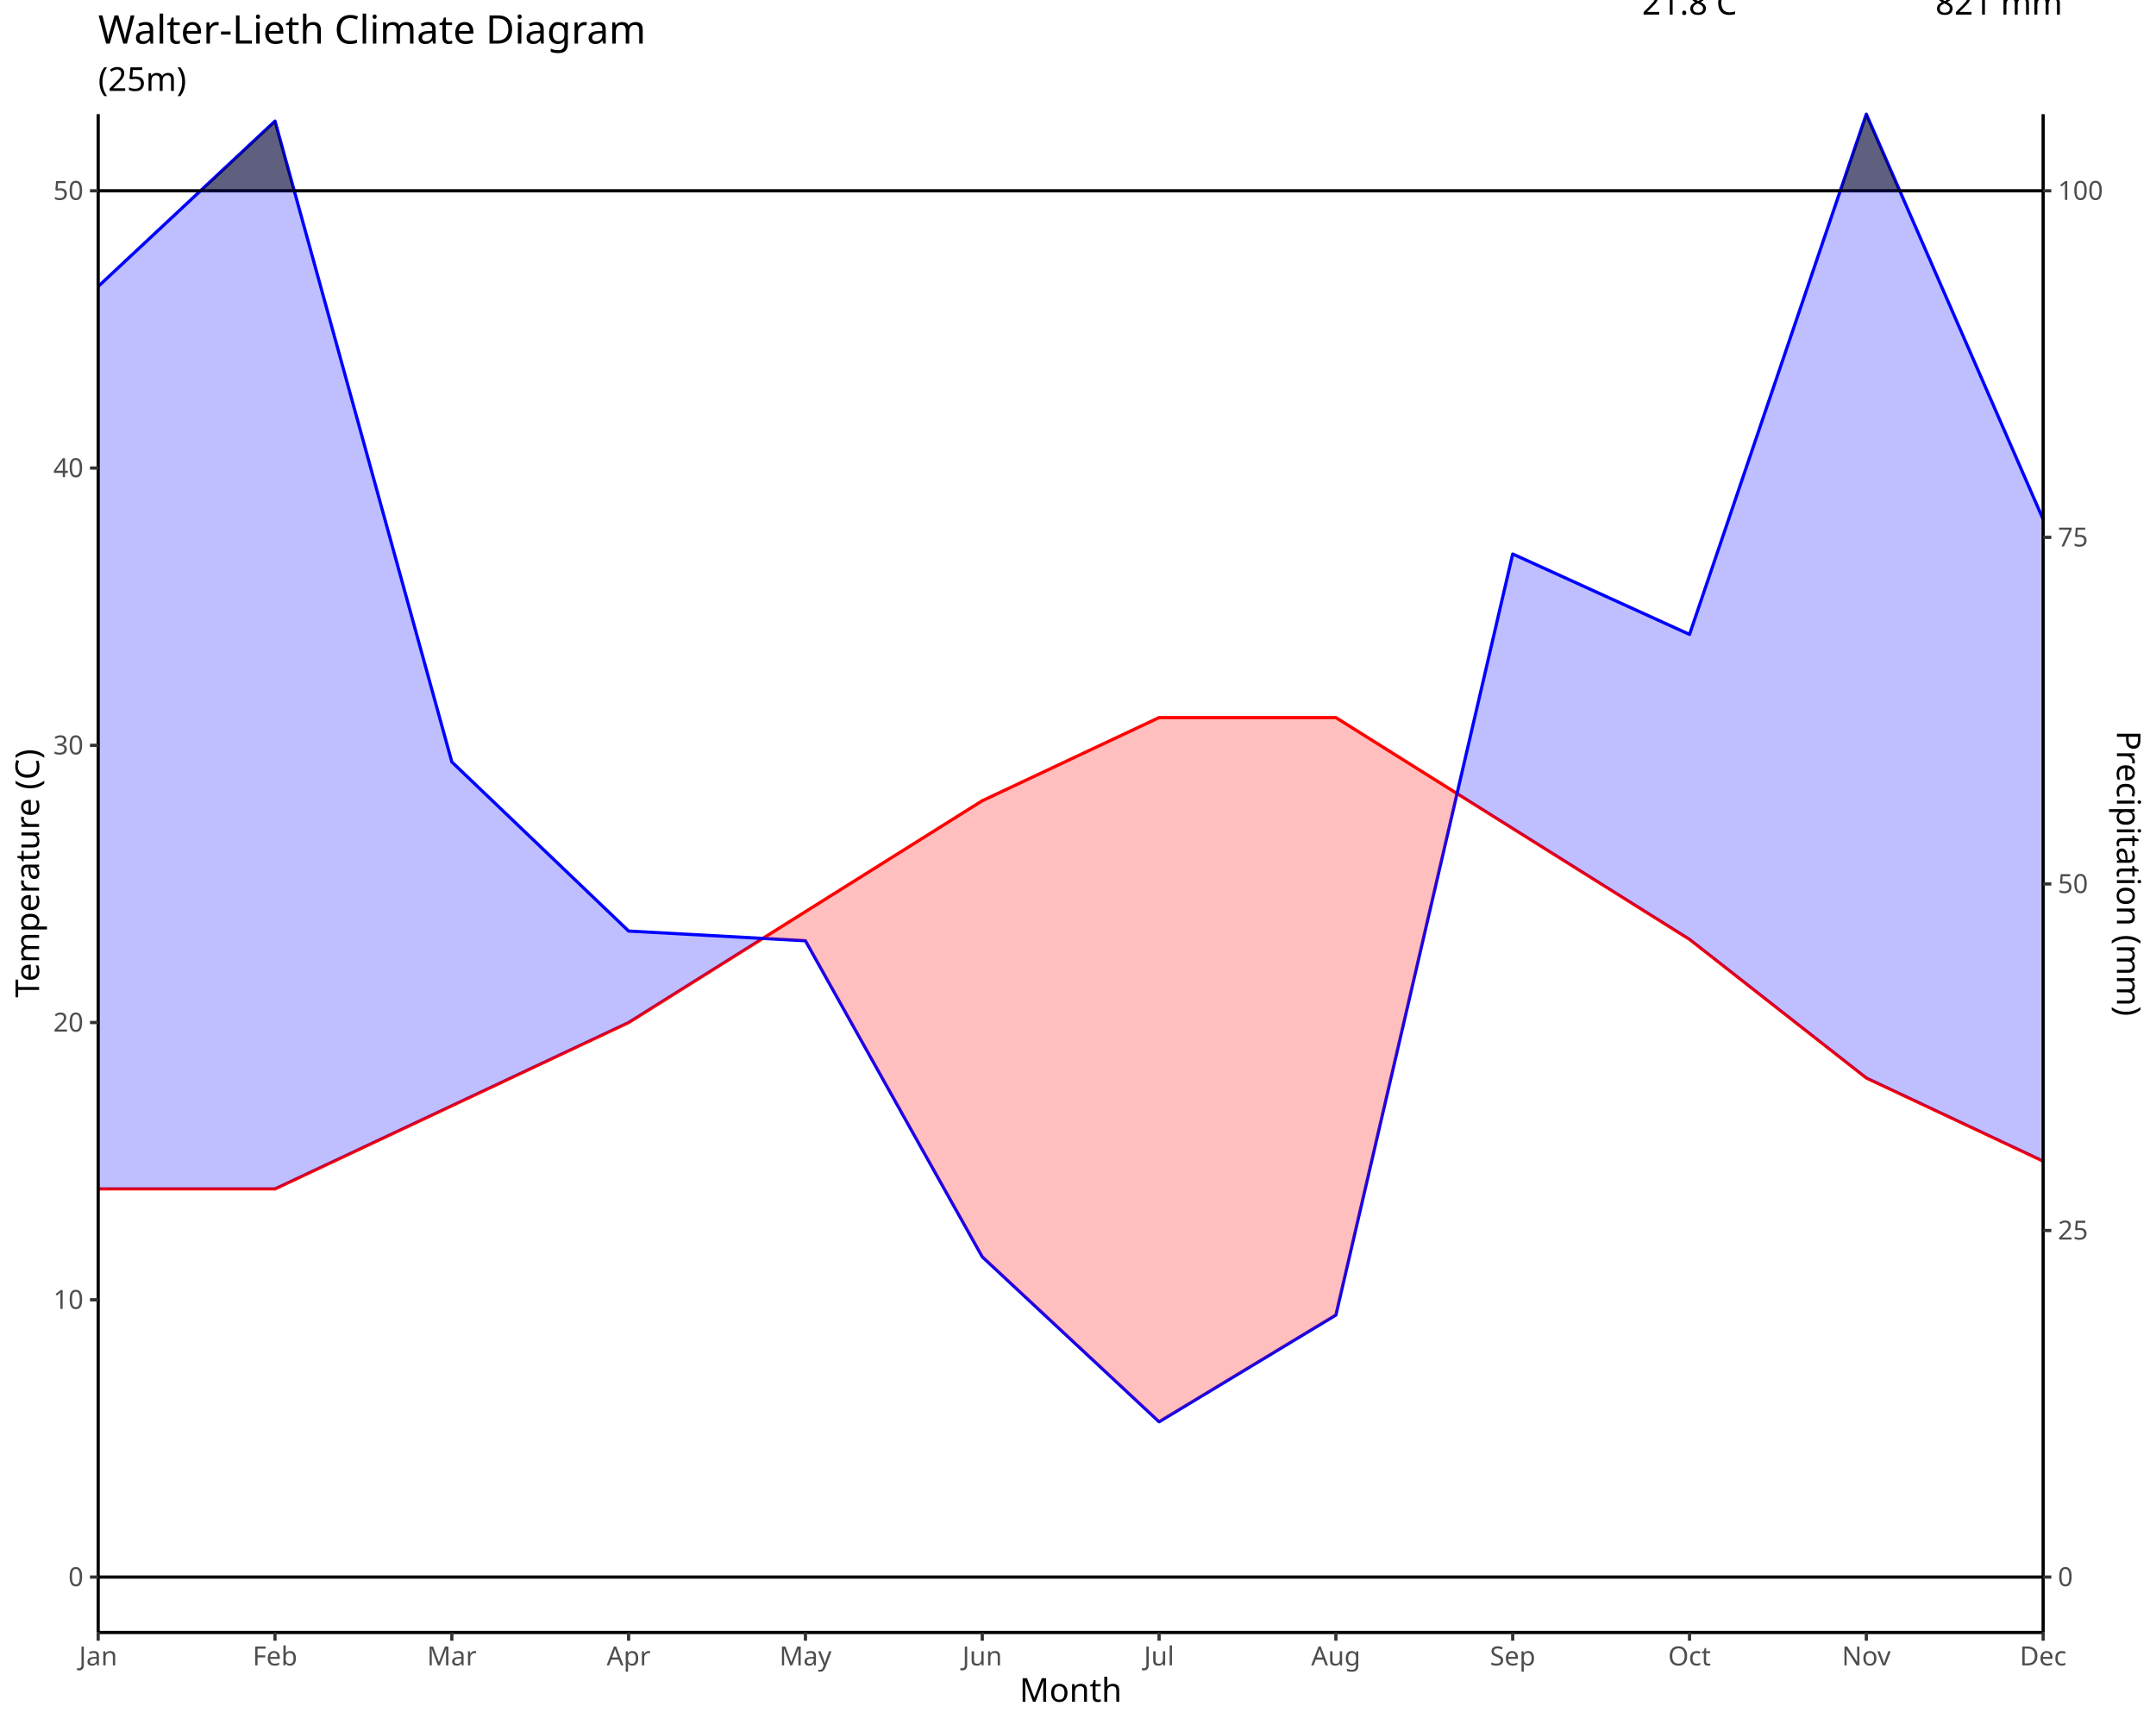
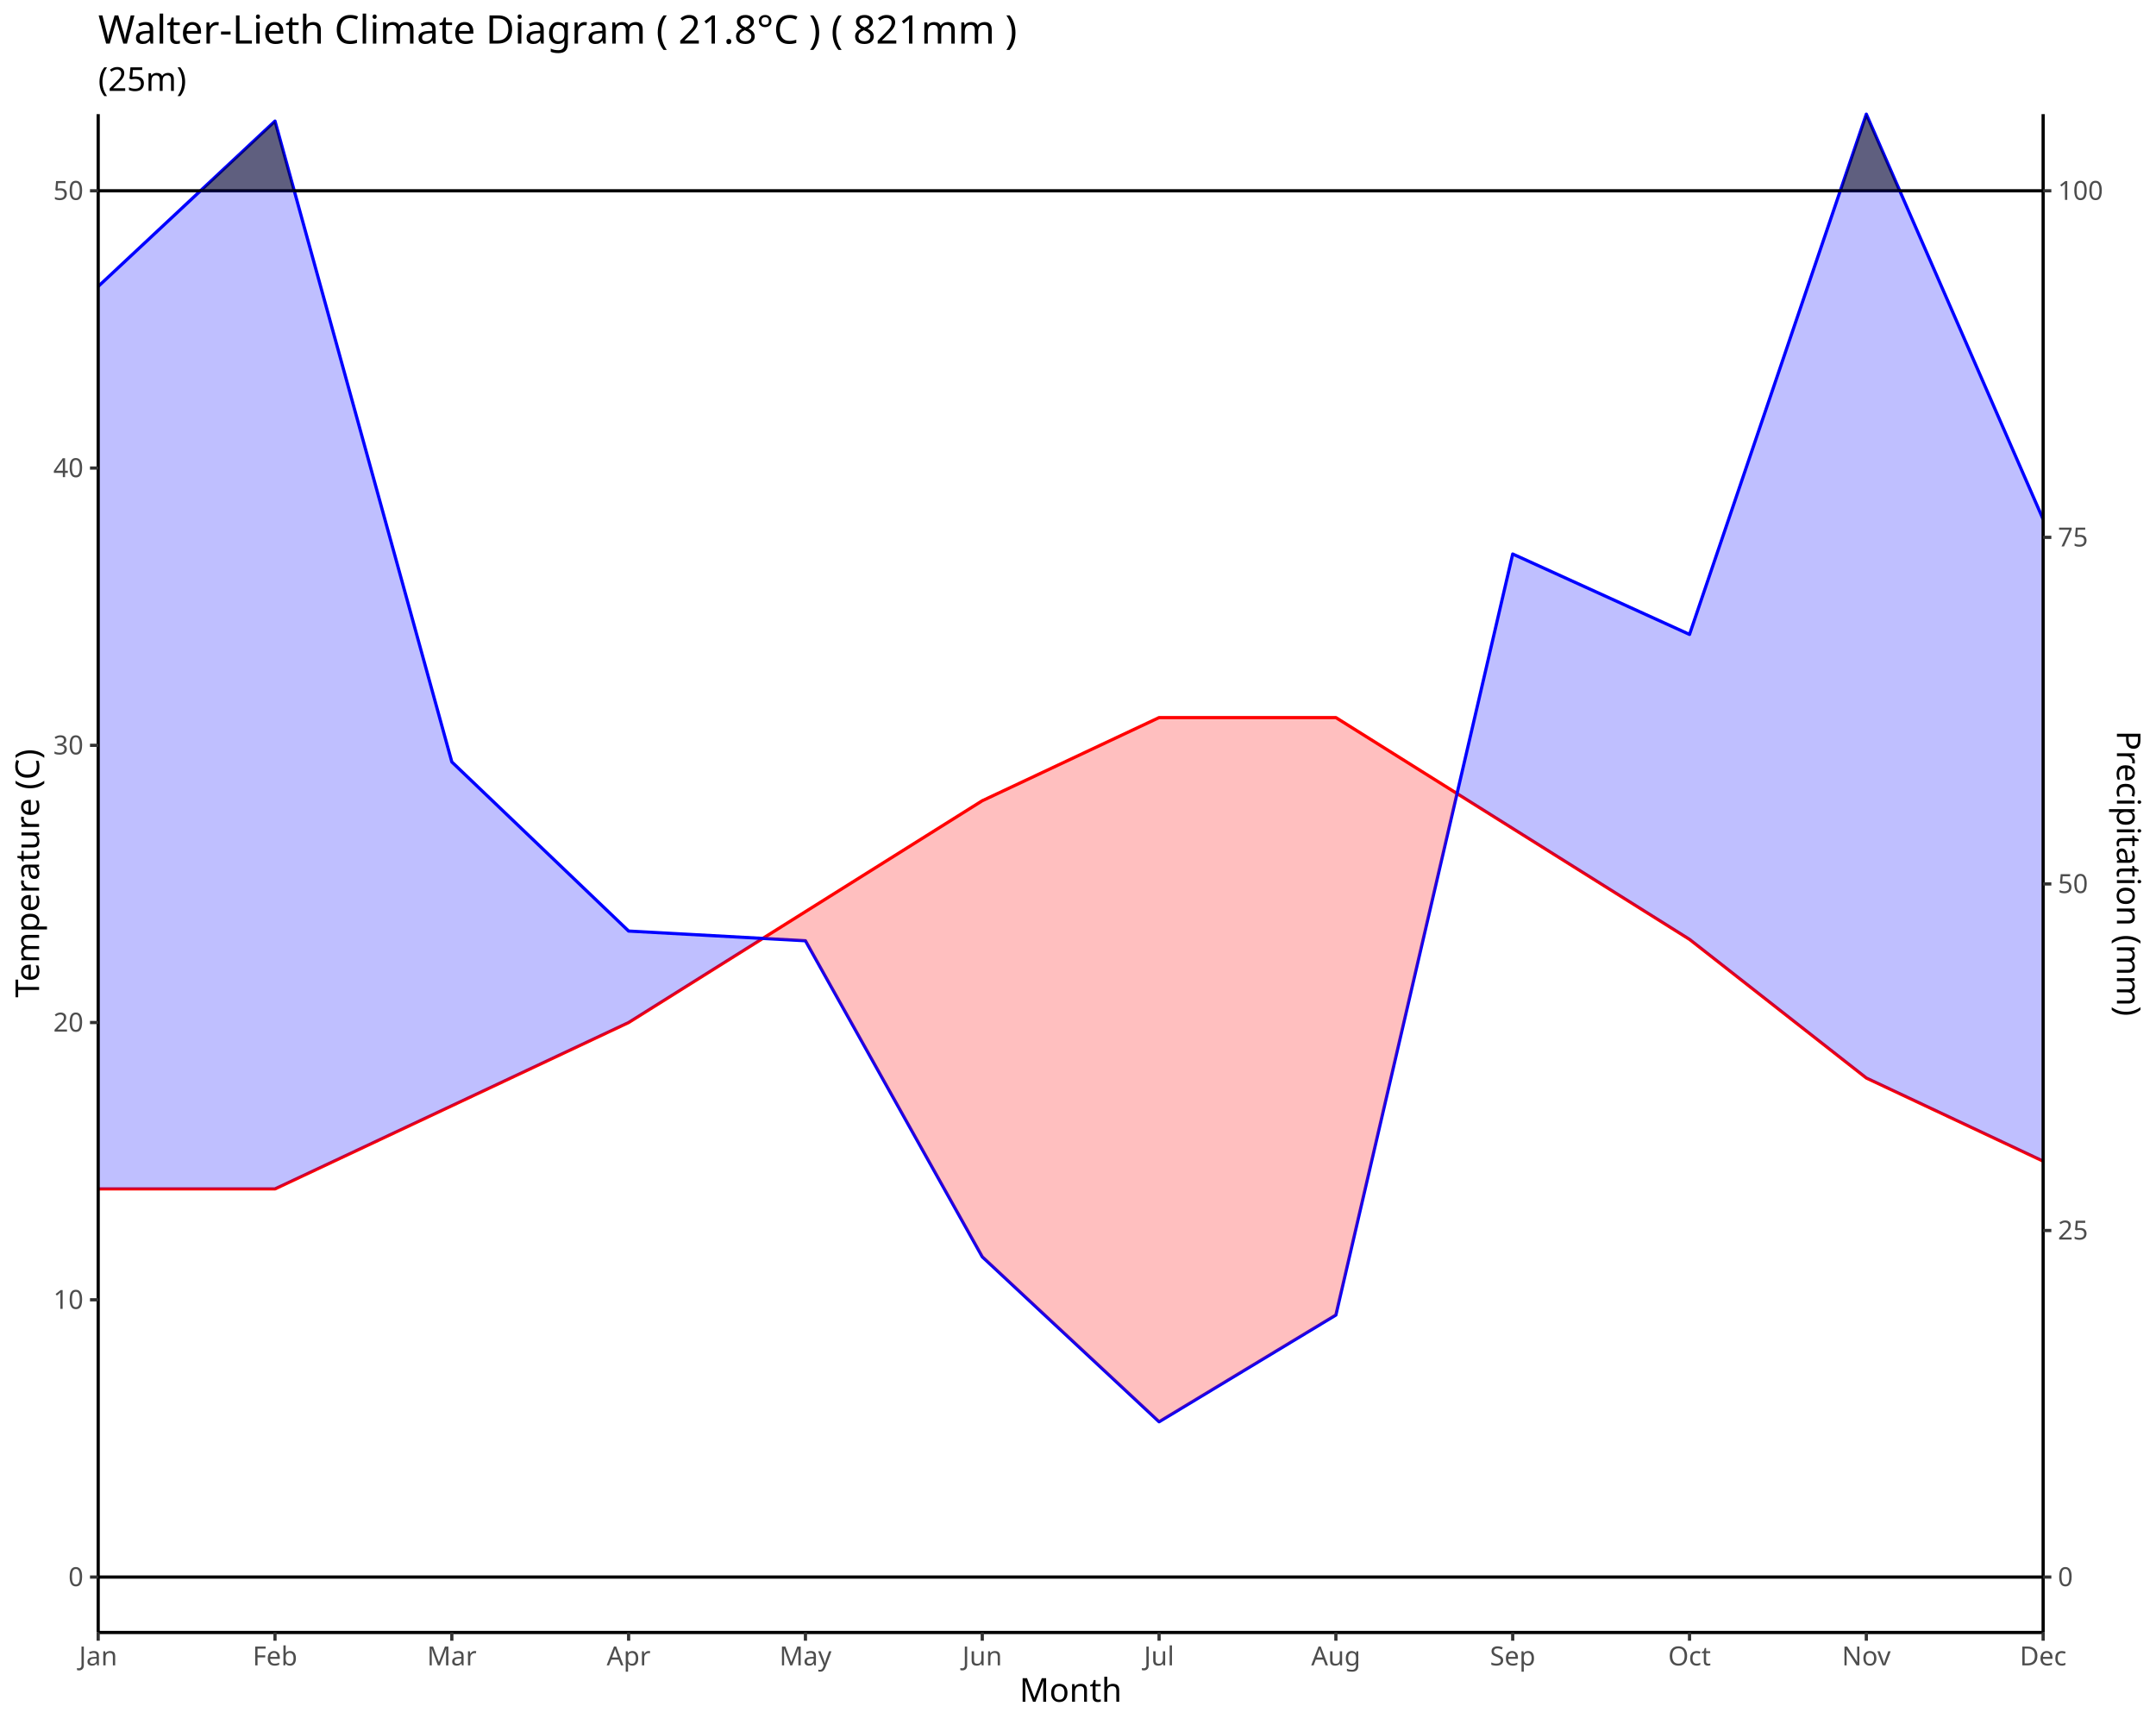
<svg xmlns="http://www.w3.org/2000/svg" class="svglite" data-engine-version="2.0" width="720.00pt" height="576.00pt" viewBox="0 0 720.00 576.00">
  <defs>
    <style type="text/css">
    .svglite line, .svglite polyline, .svglite polygon, .svglite path, .svglite rect, .svglite circle {
      fill: none;
      stroke: #000000;
      stroke-linecap: round;
      stroke-linejoin: round;
      stroke-miterlimit: 10.00;
    }
  </style>
  </defs>
  <rect width="100%" height="100%" style="stroke: none; fill: #FFFFFF;" />
  <defs>
    <clipPath id="cpMC4wMHw3MjAuMDB8MC4wMHw1NzYuMDA=">
      <rect x="0.00" y="0.00" width="720.00" height="576.00" />
    </clipPath>
  </defs>
  <g clip-path="url(#cpMC4wMHw3MjAuMDB8MC4wMHw1NzYuMDA=)">
    <rect x="0.00" y="0.00" width="720.00" height="576.00" style="stroke-width: 1.07; stroke: #FFFFFF; fill: #FFFFFF;" />
    <rect x="32.79" y="38.12" width="649.52" height="507.00" style="stroke-width: 1.07; stroke: none; fill: #FFFFFF;" />
    <polyline points="32.79,396.99 91.84,396.99 150.89,369.22 209.93,341.44 254.73,313.35 254.73,313.35 268.98,304.41 328.03,267.38 387.08,239.61 446.12,239.61 486.58,264.98 486.58,264.98 505.17,276.64 564.22,313.67 623.26,359.96 682.31,387.73 " style="stroke-width: 1.07; stroke: #FF0000; stroke-linecap: butt;" />
    <polyline points="32.79,95.65 91.84,40.43 150.89,254.42 209.93,310.89 254.73,313.35 254.73,313.35 268.98,314.13 328.03,419.67 387.08,474.75 446.12,439.11 486.58,264.98 486.58,264.98 505.17,184.99 564.22,211.84 623.26,38.12 682.31,173.42 " style="stroke-width: 1.07; stroke: #0000FF; stroke-linecap: butt;" />
    <line x1="32.79" y1="63.71" x2="682.31" y2="63.71" style="stroke-width: 1.07; stroke-linecap: butt;" />
    <line x1="32.79" y1="526.60" x2="682.31" y2="526.60" style="stroke-width: 1.07; stroke-linecap: butt;" />
    <polygon points="32.79,95.65 91.84,40.43 150.89,254.42 209.93,310.89 254.73,313.35 486.58,264.98 505.17,184.99 564.22,211.84 623.26,38.12 682.31,173.42 682.31,387.73 623.26,359.96 564.22,313.67 505.17,276.64 486.58,264.98 254.73,313.35 209.93,341.44 150.89,369.22 91.84,396.99 32.79,396.99 " style="stroke-width: 0.00; stroke: none; stroke-linecap: butt; fill: #0000FF; fill-opacity: 0.25;" />
    <polyline points="32.79,95.65 91.84,40.43 150.89,254.42 209.93,310.89 254.73,313.35 486.58,264.98 505.17,184.99 564.22,211.84 623.26,38.12 682.31,173.42 " style="stroke-width: 1.07; stroke: none; stroke-linecap: butt;" />
    <polyline points="682.31,387.73 623.26,359.96 564.22,313.67 505.17,276.64 486.58,264.98 254.73,313.35 209.93,341.44 150.89,369.22 91.84,396.99 32.79,396.99 " style="stroke-width: 1.07; stroke: none; stroke-linecap: butt;" />
    <polygon points="254.73,313.35 268.98,304.41 328.03,267.38 387.08,239.61 446.12,239.61 486.58,264.98 486.58,264.98 446.12,439.11 387.08,474.75 328.03,419.67 268.98,314.13 254.73,313.35 " style="stroke-width: 0.00; stroke: none; stroke-linecap: butt; fill: #FF0000; fill-opacity: 0.25;" />
    <polyline points="254.73,313.35 268.98,304.41 328.03,267.38 387.08,239.61 446.12,239.61 486.58,264.98 " style="stroke-width: 1.07; stroke: none; stroke-linecap: butt;" />
    <polyline points="486.58,264.98 446.12,439.11 387.08,474.75 328.03,419.67 268.98,314.13 254.73,313.35 " style="stroke-width: 1.07; stroke: none; stroke-linecap: butt;" />
-     <text x="667.55" y="4.88" text-anchor="middle" style="font-size: 11.04px; font-family: sans;" textLength="39.89px" lengthAdjust="spacingAndGlyphs">821 mm</text>
-     <text x="564.22" y="4.88" text-anchor="middle" style="font-size: 11.04px; font-family: sans;" textLength="32.53px" lengthAdjust="spacingAndGlyphs">21.8 C</text>
    <polygon points="66.94,63.71 91.84,40.43 98.27,63.71 614.56,63.71 623.26,38.12 634.44,63.71 634.44,63.71 623.26,63.71 614.56,63.71 98.27,63.71 91.84,63.71 66.94,63.71 " style="stroke-width: 0.00; stroke: none; stroke-linecap: butt; fill: #000000; fill-opacity: 0.50;" />
    <polyline points="66.94,63.71 91.84,40.43 98.27,63.71 614.56,63.71 623.26,38.12 634.44,63.71 " style="stroke-width: 1.07; stroke: none; stroke-linecap: butt;" />
    <polyline points="634.44,63.71 623.26,63.71 614.56,63.71 98.27,63.71 91.84,63.71 66.94,63.71 " style="stroke-width: 1.07; stroke: none; stroke-linecap: butt;" />
    <polyline points="32.79,545.11 32.79,38.12 " style="stroke-width: 1.07; stroke-linecap: butt;" />
    <text x="27.86" y="529.63" text-anchor="end" style="font-size: 8.80px; fill: #4D4D4D; font-family: sans;" textLength="4.89px" lengthAdjust="spacingAndGlyphs">0</text>
    <text x="27.86" y="437.05" text-anchor="end" style="font-size: 8.80px; fill: #4D4D4D; font-family: sans;" textLength="9.79px" lengthAdjust="spacingAndGlyphs">10</text>
    <text x="27.86" y="344.47" text-anchor="end" style="font-size: 8.80px; fill: #4D4D4D; font-family: sans;" textLength="9.79px" lengthAdjust="spacingAndGlyphs">20</text>
    <text x="27.86" y="251.90" text-anchor="end" style="font-size: 8.80px; fill: #4D4D4D; font-family: sans;" textLength="9.79px" lengthAdjust="spacingAndGlyphs">30</text>
    <text x="27.86" y="159.32" text-anchor="end" style="font-size: 8.80px; fill: #4D4D4D; font-family: sans;" textLength="9.79px" lengthAdjust="spacingAndGlyphs">40</text>
    <text x="27.86" y="66.74" text-anchor="end" style="font-size: 8.80px; fill: #4D4D4D; font-family: sans;" textLength="9.79px" lengthAdjust="spacingAndGlyphs">50</text>
    <polyline points="30.05,526.60 32.79,526.60 " style="stroke-width: 1.07; stroke: #333333; stroke-linecap: butt;" />
    <polyline points="30.05,434.02 32.79,434.02 " style="stroke-width: 1.07; stroke: #333333; stroke-linecap: butt;" />
    <polyline points="30.05,341.44 32.79,341.44 " style="stroke-width: 1.07; stroke: #333333; stroke-linecap: butt;" />
    <polyline points="30.05,248.87 32.79,248.87 " style="stroke-width: 1.07; stroke: #333333; stroke-linecap: butt;" />
    <polyline points="30.05,156.29 32.79,156.29 " style="stroke-width: 1.07; stroke: #333333; stroke-linecap: butt;" />
    <polyline points="30.05,63.71 32.79,63.71 " style="stroke-width: 1.07; stroke: #333333; stroke-linecap: butt;" />
    <polyline points="682.31,545.11 682.31,38.12 " style="stroke-width: 1.07; stroke-linecap: butt;" />
    <polyline points="685.05,526.60 682.31,526.60 " style="stroke-width: 1.07; stroke: #333333; stroke-linecap: butt;" />
    <polyline points="685.05,410.88 682.31,410.88 " style="stroke-width: 1.07; stroke: #333333; stroke-linecap: butt;" />
    <polyline points="685.05,295.16 682.31,295.16 " style="stroke-width: 1.07; stroke: #333333; stroke-linecap: butt;" />
    <polyline points="685.05,179.43 682.31,179.43 " style="stroke-width: 1.07; stroke: #333333; stroke-linecap: butt;" />
    <polyline points="685.05,63.71 682.31,63.71 " style="stroke-width: 1.07; stroke: #333333; stroke-linecap: butt;" />
    <text x="687.24" y="529.63" style="font-size: 8.80px; fill: #4D4D4D; font-family: sans;" textLength="4.89px" lengthAdjust="spacingAndGlyphs">0</text>
    <text x="687.24" y="413.90" style="font-size: 8.80px; fill: #4D4D4D; font-family: sans;" textLength="9.79px" lengthAdjust="spacingAndGlyphs">25</text>
    <text x="687.24" y="298.18" style="font-size: 8.80px; fill: #4D4D4D; font-family: sans;" textLength="9.79px" lengthAdjust="spacingAndGlyphs">50</text>
    <text x="687.24" y="182.46" style="font-size: 8.80px; fill: #4D4D4D; font-family: sans;" textLength="9.79px" lengthAdjust="spacingAndGlyphs">75</text>
    <text x="687.24" y="66.74" style="font-size: 8.80px; fill: #4D4D4D; font-family: sans;" textLength="14.68px" lengthAdjust="spacingAndGlyphs">100</text>
    <polyline points="32.79,545.11 682.31,545.11 " style="stroke-width: 1.07; stroke-linecap: butt;" />
    <polyline points="32.79,547.85 32.79,545.11 " style="stroke-width: 1.07; stroke: #333333; stroke-linecap: butt;" />
    <polyline points="91.84,547.85 91.84,545.11 " style="stroke-width: 1.07; stroke: #333333; stroke-linecap: butt;" />
    <polyline points="150.89,547.85 150.89,545.11 " style="stroke-width: 1.07; stroke: #333333; stroke-linecap: butt;" />
    <polyline points="209.93,547.85 209.93,545.11 " style="stroke-width: 1.07; stroke: #333333; stroke-linecap: butt;" />
    <polyline points="268.98,547.85 268.98,545.11 " style="stroke-width: 1.07; stroke: #333333; stroke-linecap: butt;" />
    <polyline points="328.03,547.85 328.03,545.11 " style="stroke-width: 1.07; stroke: #333333; stroke-linecap: butt;" />
    <polyline points="387.08,547.85 387.08,545.11 " style="stroke-width: 1.07; stroke: #333333; stroke-linecap: butt;" />
    <polyline points="446.12,547.85 446.12,545.11 " style="stroke-width: 1.07; stroke: #333333; stroke-linecap: butt;" />
    <polyline points="505.17,547.85 505.17,545.11 " style="stroke-width: 1.07; stroke: #333333; stroke-linecap: butt;" />
    <polyline points="564.22,547.85 564.22,545.11 " style="stroke-width: 1.07; stroke: #333333; stroke-linecap: butt;" />
    <polyline points="623.26,547.85 623.26,545.11 " style="stroke-width: 1.07; stroke: #333333; stroke-linecap: butt;" />
    <polyline points="682.31,547.85 682.31,545.11 " style="stroke-width: 1.07; stroke: #333333; stroke-linecap: butt;" />
    <text x="32.79" y="556.10" text-anchor="middle" style="font-size: 8.80px; fill: #4D4D4D; font-family: sans;" textLength="14.19px" lengthAdjust="spacingAndGlyphs">Jan</text>
    <text x="91.84" y="556.10" text-anchor="middle" style="font-size: 8.80px; fill: #4D4D4D; font-family: sans;" textLength="15.16px" lengthAdjust="spacingAndGlyphs">Feb</text>
    <text x="150.89" y="556.10" text-anchor="middle" style="font-size: 8.80px; fill: #4D4D4D; font-family: sans;" textLength="15.16px" lengthAdjust="spacingAndGlyphs">Mar</text>
    <text x="209.93" y="556.10" text-anchor="middle" style="font-size: 8.80px; fill: #4D4D4D; font-family: sans;" textLength="13.70px" lengthAdjust="spacingAndGlyphs">Apr</text>
    <text x="268.98" y="556.10" text-anchor="middle" style="font-size: 8.80px; fill: #4D4D4D; font-family: sans;" textLength="16.63px" lengthAdjust="spacingAndGlyphs">May</text>
    <text x="328.03" y="556.10" text-anchor="middle" style="font-size: 8.80px; fill: #4D4D4D; font-family: sans;" textLength="14.19px" lengthAdjust="spacingAndGlyphs">Jun</text>
    <text x="387.08" y="556.10" text-anchor="middle" style="font-size: 8.80px; fill: #4D4D4D; font-family: sans;" textLength="11.25px" lengthAdjust="spacingAndGlyphs">Jul</text>
    <text x="446.12" y="556.10" text-anchor="middle" style="font-size: 8.80px; fill: #4D4D4D; font-family: sans;" textLength="15.66px" lengthAdjust="spacingAndGlyphs">Aug</text>
    <text x="505.17" y="556.10" text-anchor="middle" style="font-size: 8.80px; fill: #4D4D4D; font-family: sans;" textLength="15.66px" lengthAdjust="spacingAndGlyphs">Sep</text>
    <text x="564.22" y="556.10" text-anchor="middle" style="font-size: 8.80px; fill: #4D4D4D; font-family: sans;" textLength="13.70px" lengthAdjust="spacingAndGlyphs">Oct</text>
    <text x="623.26" y="556.10" text-anchor="middle" style="font-size: 8.80px; fill: #4D4D4D; font-family: sans;" textLength="15.66px" lengthAdjust="spacingAndGlyphs">Nov</text>
    <text x="682.31" y="556.10" text-anchor="middle" style="font-size: 8.80px; fill: #4D4D4D; font-family: sans;" textLength="15.66px" lengthAdjust="spacingAndGlyphs">Dec</text>
    <text x="357.55" y="568.24" text-anchor="middle" style="font-size: 11.00px; font-family: sans;" textLength="30.58px" lengthAdjust="spacingAndGlyphs">Month</text>
    <text transform="translate(13.05,291.61) rotate(-90)" text-anchor="middle" style="font-size: 11.00px; font-family: sans;" textLength="81.31px" lengthAdjust="spacingAndGlyphs">Temperature (C)</text>
    <text transform="translate(706.95,291.61) rotate(90)" text-anchor="middle" style="font-size: 11.00px; font-family: sans;" textLength="89.25px" lengthAdjust="spacingAndGlyphs">Precipitation (mm)</text>
    <text x="32.79" y="30.35" style="font-size: 11.00px; font-family: sans;" textLength="28.73px" lengthAdjust="spacingAndGlyphs">(25m)</text>
-     <text x="32.79" y="14.56" style="font-size: 13.20px; font-family: sans;" textLength="173.12px" lengthAdjust="spacingAndGlyphs">Walter-Lieth Climate Diagram</text>
+     <text x="32.79" y="14.56" style="font-size: 13.20px; font-family: sans;" textLength="352.25px" lengthAdjust="spacingAndGlyphs">Walter-Lieth Climate Diagram           ( 21.8°C )      ( 821mm )</text>
  </g>
</svg>
